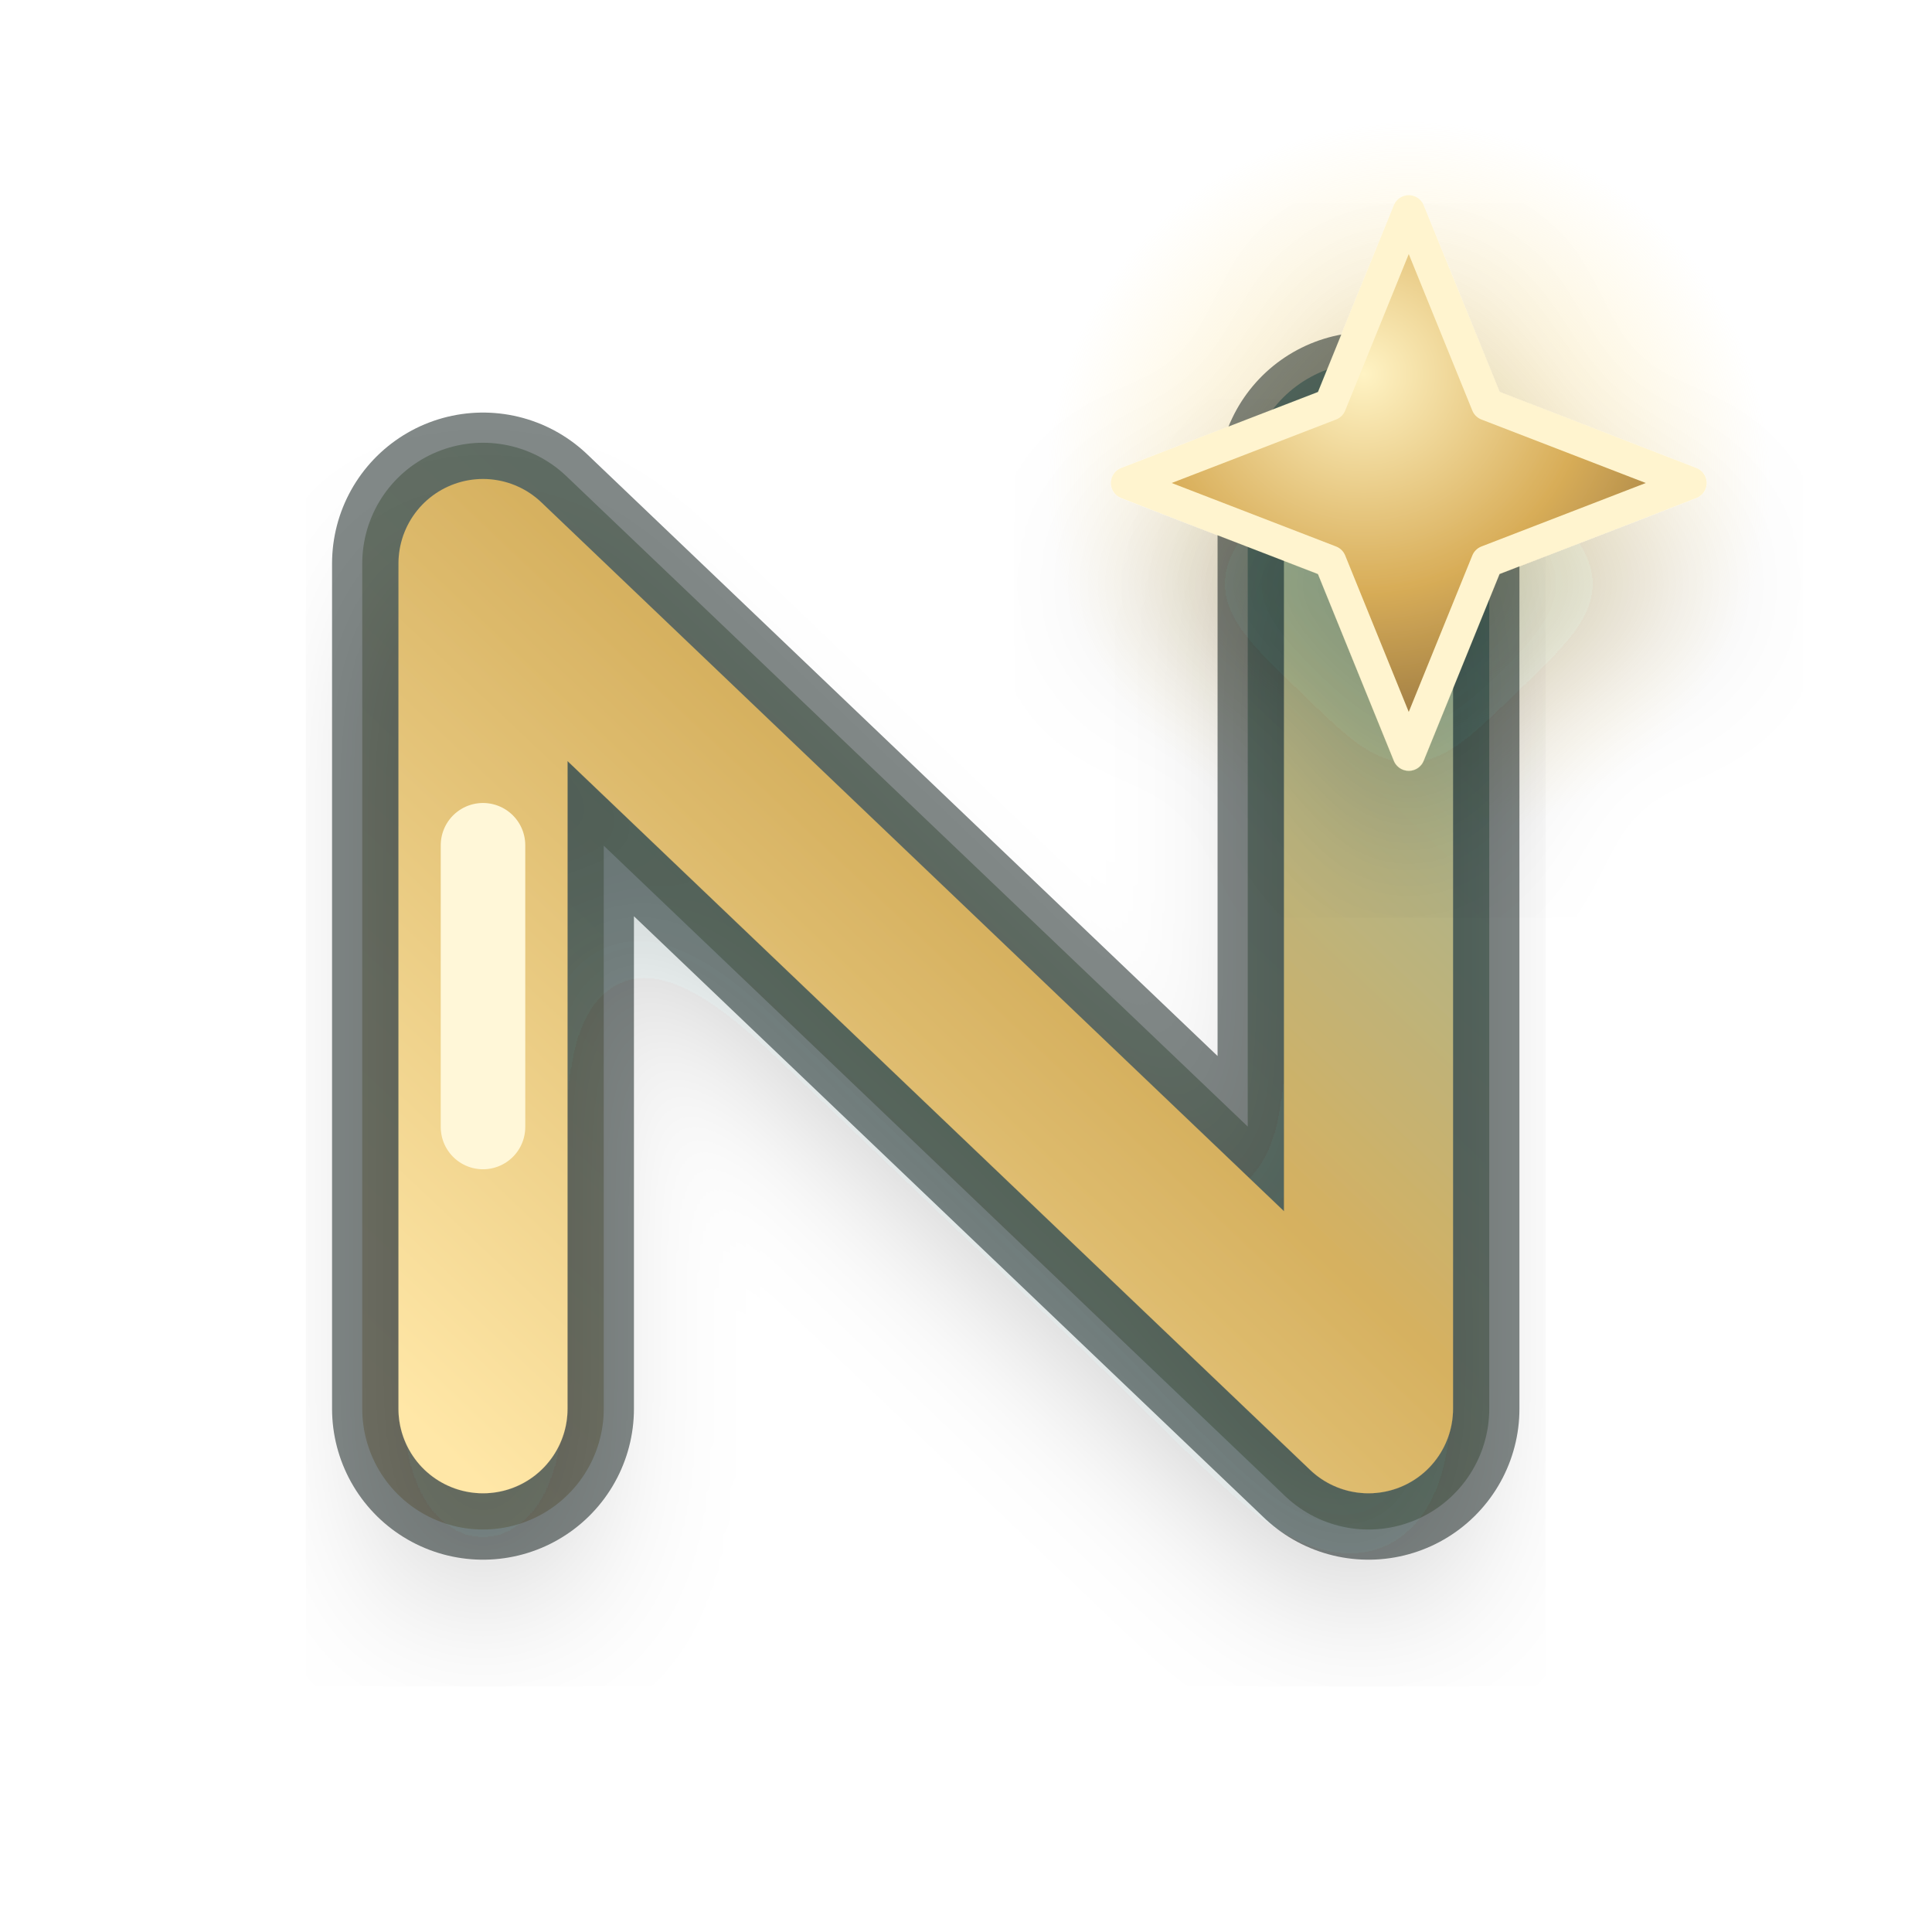
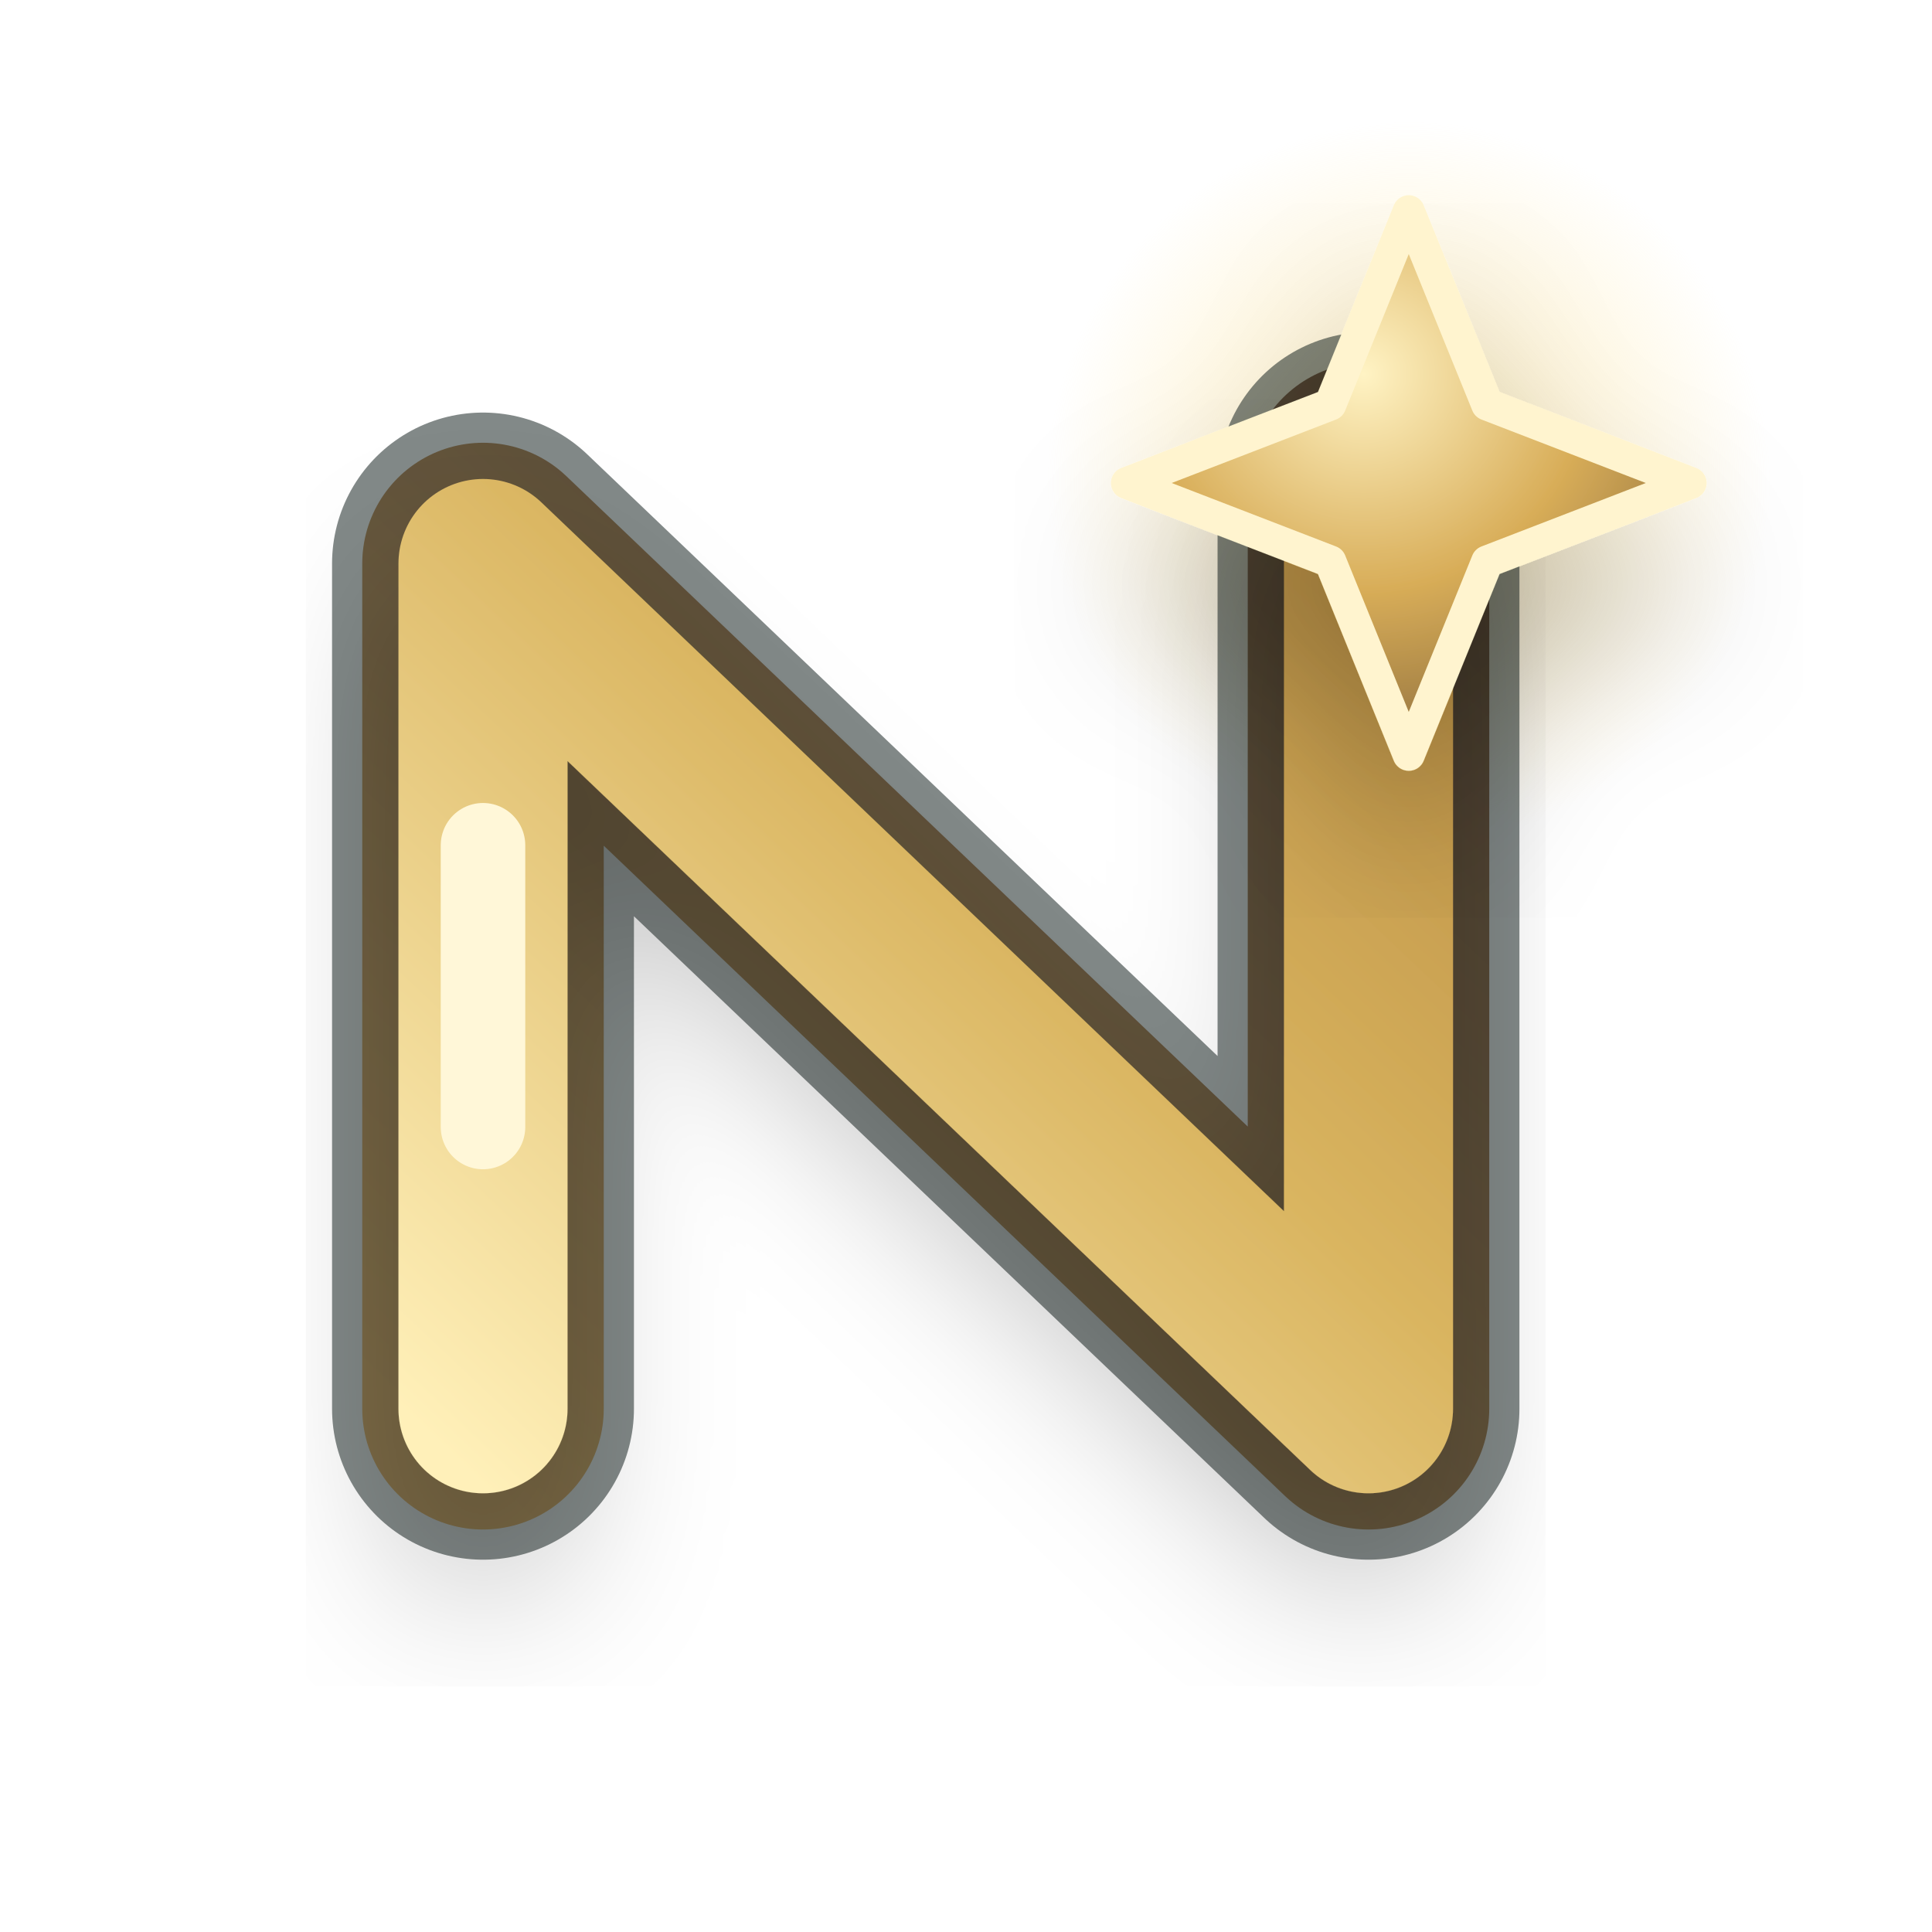
<svg xmlns="http://www.w3.org/2000/svg" viewBox="0 0 96 96" role="img" aria-label="Northstar logo">
  <defs>
    <linearGradient id="northstar-stroke" x1="22" y1="72" x2="73" y2="18" gradientUnits="userSpaceOnUse">
-       <stop offset="0" stop-color="#FFE7A7" />
-       <stop offset="0.5" stop-color="#D6B160" />
-       <stop offset="1" stop-color="#8DB6AD" />
+       <stop offset="0" stop-color="#FFF0B9" />
+       <stop offset="0.52" stop-color="#D9B45F" />
+       <stop offset="1" stop-color="#B4863D" />
    </linearGradient>
    <linearGradient id="northstar-edge" x1="22" y1="72" x2="73" y2="18" gradientUnits="userSpaceOnUse">
-       <stop offset="0" stop-color="#6E6D5C" />
-       <stop offset="1" stop-color="#3E5C55" />
+       <stop offset="0" stop-color="#7B653A" />
+       <stop offset="1" stop-color="#3A2B1D" />
    </linearGradient>
    <radialGradient id="northstar-star-fill" cx="42%" cy="30%" r="72%">
      <stop offset="0" stop-color="#FFF3C4" />
      <stop offset="0.55" stop-color="#D8AD58" />
      <stop offset="1" stop-color="#8F6F3E" />
    </radialGradient>
    <radialGradient id="northstar-star-glow" cx="50%" cy="50%" r="50%">
      <stop offset="0" stop-color="#FFE8A6" stop-opacity="0.75" />
      <stop offset="1" stop-color="#FFE8A6" stop-opacity="0" />
    </radialGradient>
    <filter id="northstar-shadow" x="-20%" y="-20%" width="140%" height="150%" color-interpolation-filters="sRGB">
-       <feDropShadow dx="0" dy="5" stdDeviation="4" flood-color="#10211F" flood-opacity="0.22" />
+       <feDropShadow dx="0" dy="5" stdDeviation="4" flood-color="#15100C" flood-opacity="0.24" />
    </filter>
  </defs>
  <style>
    .northstar-sheen {
      animation: northstar-trace 7.5s ease-in-out infinite;
      stroke-dasharray: 14 118;
      stroke-dashoffset: 118;
    }

    .northstar-star,
    .northstar-halo {
      transform-box: fill-box;
      transform-origin: center;
    }

    .northstar-star {
      animation: northstar-star-breathe 6.5s ease-in-out infinite;
    }

    .northstar-halo {
      animation: northstar-glow-breathe 6.5s ease-in-out infinite;
    }

    @keyframes northstar-trace {
      0%, 42%, 100% {
        opacity: 0;
        stroke-dashoffset: 118;
      }

      52% {
        opacity: 0.52;
      }

      68% {
        opacity: 0;
        stroke-dashoffset: -18;
      }
    }

    @keyframes northstar-star-breathe {
      0%, 100% {
        transform: scale(1);
      }

      52% {
        transform: scale(1.055);
      }
    }

    @keyframes northstar-glow-breathe {
      0%, 100% {
        opacity: 0.18;
        transform: scale(0.95);
      }

      52% {
        opacity: 0.42;
        transform: scale(1.08);
      }
    }

    @media (prefers-reduced-motion: reduce) {
      .northstar-sheen,
      .northstar-star,
      .northstar-halo {
        animation: none;
      }

      .northstar-sheen {
        opacity: 0;
      }
    }
  </style>
  <circle class="northstar-halo" cx="70" cy="24" r="18" fill="url(#northstar-star-glow)" />
  <path d="M24 70V28L68 70V24" fill="none" stroke="#101C1A" stroke-linecap="round" stroke-linejoin="round" stroke-width="15" opacity="0.52" />
-   <path d="M24 70V28L68 70V24" fill="none" stroke="url(#northstar-edge)" stroke-linecap="round" stroke-linejoin="round" stroke-width="12" opacity="0.78" />
+   <path d="M24 70V28L68 70V24" fill="none" stroke="url(#northstar-edge)" stroke-linecap="round" stroke-linejoin="round" stroke-width="12" opacity="0.84" />
  <path d="M24 70V28L68 70V24" fill="none" stroke="url(#northstar-stroke)" stroke-linecap="round" stroke-linejoin="round" stroke-width="8.4" filter="url(#northstar-shadow)" />
  <path class="northstar-sheen" d="M24 70V28L68 70V24" fill="none" stroke="#FFF7D8" stroke-linecap="round" stroke-linejoin="round" stroke-width="4.2" />
  <path class="northstar-star" d="M70 10.5L73.9 20.1L84 24L73.9 27.9L70 37.5L66.1 27.9L56 24L66.1 20.1Z" fill="url(#northstar-star-fill)" stroke="#FFF4CF" stroke-linejoin="round" stroke-width="1.6" filter="url(#northstar-shadow)" />
</svg>
